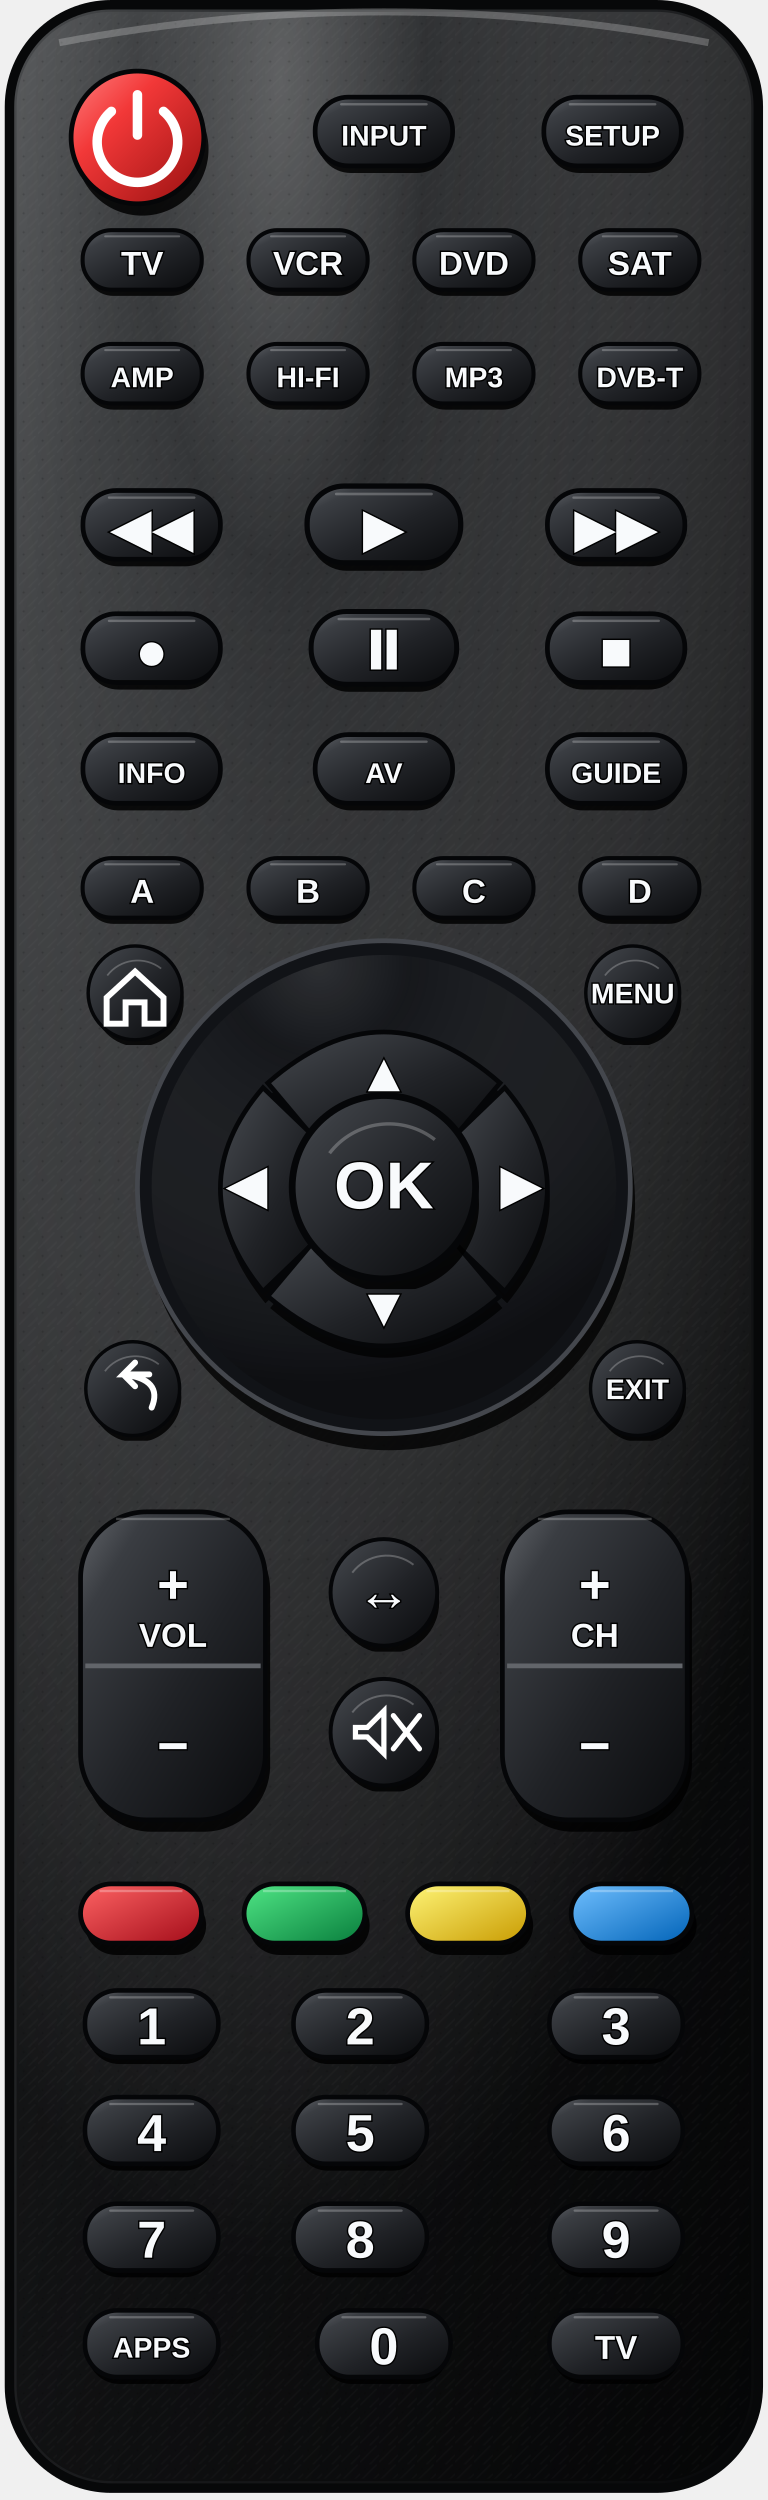
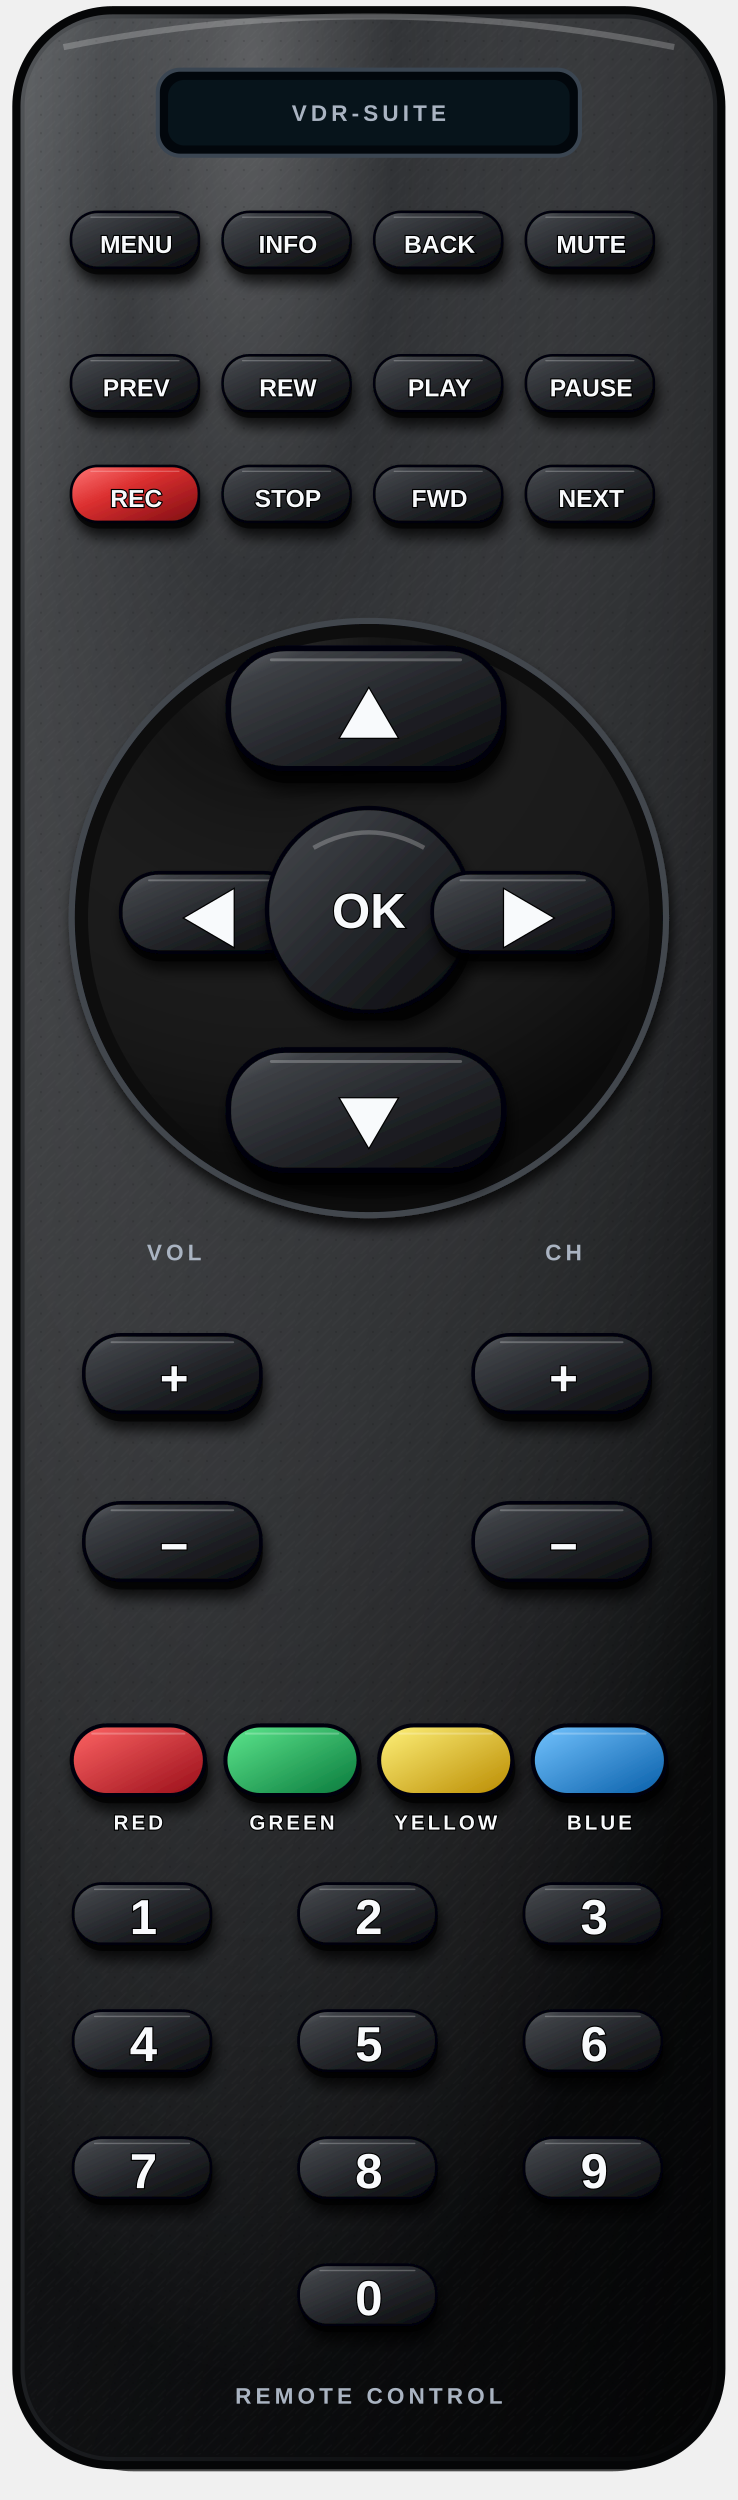
- <svg xmlns="http://www.w3.org/2000/svg" viewBox="0 0 324 1055" role="img" aria-label="Fotorealistische VDR-Fernbedienung">
+ <svg xmlns="http://www.w3.org/2000/svg" viewBox="0 0 360 1220" role="img" aria-label="Fotorealistische VDR-Fernbedienung">
  <defs>
-     <linearGradient id="b" x2="1" y2="1">
-       <stop stop-color="#4c4e50" />
-       <stop offset=".14" stop-color="#303234" />
-       <stop offset=".55" stop-color="#191a1c" />
-       <stop offset="1" stop-color="#08090a" />
-     </linearGradient>
-     <radialGradient id="g" cx=".36" cy=".02" r=".9">
-       <stop stop-color="#fff" stop-opacity=".24" />
-       <stop offset=".22" stop-color="#fff" stop-opacity=".04" />
-       <stop offset="1" stop-color="#000" stop-opacity=".4" />
+     <linearGradient id="shell" x2="1" y2="1">
+       <stop stop-color="#55585b" />
+       <stop offset=".14" stop-color="#303235" />
+       <stop offset=".58" stop-color="#17191c" />
+       <stop offset="1" stop-color="#070809" />
+     </linearGradient>
+     <radialGradient id="shine" cx=".33" cy=".02" r=".95">
+       <stop stop-color="#fff" stop-opacity=".23" />
+       <stop offset=".22" stop-color="#fff" stop-opacity=".045" />
+       <stop offset="1" stop-color="#000" stop-opacity=".42" />
    </radialGradient>
-     <linearGradient id="k" x2="1" y2="1">
-       <stop stop-color="#62656a" />
-       <stop offset=".18" stop-color="#3a3d42" />
-       <stop offset=".55" stop-color="#202226" />
-       <stop offset="1" stop-color="#090a0c" />
-     </linearGradient>
-     <linearGradient id="p" x2="1" y2="1">
-       <stop stop-color="#ff7f7f" />
-       <stop offset=".35" stop-color="#f23838" />
-       <stop offset="1" stop-color="#981010" />
-     </linearGradient>
-     <linearGradient id="r" x2="1" y2="1">
-       <stop stop-color="#ff6464" />
-       <stop offset="1" stop-color="#a30c19" />
-     </linearGradient>
-     <linearGradient id="n" x2="1" y2="1">
-       <stop stop-color="#50e786" />
-       <stop offset="1" stop-color="#087d3c" />
-     </linearGradient>
-     <linearGradient id="y" x2="1" y2="1">
-       <stop stop-color="#fff678" />
-       <stop offset="1" stop-color="#c89a00" />
-     </linearGradient>
-     <linearGradient id="u" x2="1" y2="1">
-       <stop stop-color="#71c0ff" />
-       <stop offset="1" stop-color="#0062b7" />
-     </linearGradient>
-     <pattern id="t" width="8" height="8" patternUnits="userSpaceOnUse">
-       <path d="M0 7 7 0M4 8 8 4" stroke="#fff" stroke-opacity=".02" stroke-width=".7" />
-       <circle cx="2" cy="2" r=".45" opacity=".16" />
+     <linearGradient id="key" x2="1" y2="1">
+       <stop stop-color="#686b70" />
+       <stop offset=".16" stop-color="#3d4045" />
+       <stop offset=".58" stop-color="#202226" />
+       <stop offset="1" stop-color="#08090b" />
+     </linearGradient>
+     <linearGradient id="keyRed" x2="1" y2="1">
+       <stop stop-color="#ff7777" />
+       <stop offset=".4" stop-color="#dc3030" />
+       <stop offset="1" stop-color="#7d0c12" />
+     </linearGradient>
+     <linearGradient id="red" x2="1" y2="1">
+       <stop stop-color="#ff6565" />
+       <stop offset="1" stop-color="#980d18" />
+     </linearGradient>
+     <linearGradient id="green" x2="1" y2="1">
+       <stop stop-color="#5ee88e" />
+       <stop offset="1" stop-color="#08783b" />
+     </linearGradient>
+     <linearGradient id="yellow" x2="1" y2="1">
+       <stop stop-color="#fff27b" />
+       <stop offset="1" stop-color="#b98a00" />
+     </linearGradient>
+     <linearGradient id="blue" x2="1" y2="1">
+       <stop stop-color="#74c4ff" />
+       <stop offset="1" stop-color="#075da8" />
+     </linearGradient>
+     <pattern id="texture" width="9" height="9" patternUnits="userSpaceOnUse">
+       <path d="M0 8 8 0M5 9 9 5" stroke="#fff" stroke-opacity=".018" stroke-width=".8" />
+       <circle cx="2" cy="2" r=".45" fill="#000" opacity=".18" />
    </pattern>
-     <symbol id="q" viewBox="0 0 60 34">
-       <rect x="2" y="5" width="56" height="28" rx="14" opacity=".85" />
-       <rect x="1" y="1" width="58" height="29" rx="14" fill="url(#k)" stroke="#050608" stroke-width="2" />
-       <path d="M12 4h36" stroke="#fff" stroke-opacity=".24" stroke-linecap="round" />
+     <filter id="shadow" x="-30%" y="-30%" width="160%" height="180%">
+       <feDropShadow dx="1.5" dy="5" stdDeviation="3" flood-color="#000" flood-opacity=".78" />
+     </filter>
+     <symbol id="button" viewBox="0 0 100 50">
+       <rect x="2" y="6" width="96" height="42" rx="20" fill="#000" opacity=".72" />
+       <rect x="1" y="1" width="96" height="42" rx="20" fill="url(#key)" stroke="#050608" stroke-width="2" />
+       <path d="M16 5H82" stroke="#fff" stroke-opacity=".24" stroke-linecap="round" />
    </symbol>
-     <symbol id="c" viewBox="0 0 60 60">
-       <circle cx="32" cy="35" r="26" opacity=".85" />
-       <circle cx="30" cy="30" r="27" fill="url(#k)" stroke="#050608" stroke-width="2" />
-       <path d="M14 20a22 22 0 0 1 31-4" fill="none" stroke="#fff" stroke-opacity=".24" />
+     <symbol id="button-red" viewBox="0 0 100 50">
+       <rect x="2" y="6" width="96" height="42" rx="20" fill="#000" opacity=".72" />
+       <rect x="1" y="1" width="96" height="42" rx="20" fill="url(#keyRed)" stroke="#050608" stroke-width="2" />
+       <path d="M16 5H82" stroke="#fff" stroke-opacity=".24" stroke-linecap="round" />
    </symbol>
-     <style>.l{fill:#f8fafc;font-family:Arial,sans-serif;font-weight:700;text-anchor:middle;dominant-baseline:middle;paint-order:stroke;stroke:#000;stroke-width:1.2}.s{font-size:14px}.x{font-size:12px}.d{font-size:22px}.z{font-size:23px}.o{font-size:28px}</style>
+     <symbol id="circle" viewBox="0 0 100 100">
+       <circle cx="52" cy="56" r="46" fill="#000" opacity=".72" />
+       <circle cx="50" cy="50" r="46" fill="url(#key)" stroke="#050608" stroke-width="2" />
+       <path d="M25 22Q50 8 75 22" fill="none" stroke="#fff" stroke-opacity=".24" stroke-width="2" />
+     </symbol>
+     <style>
+     .label{fill:#f8fafc;font-family:Arial,sans-serif;font-weight:700;text-anchor:middle;dominant-baseline:middle;paint-order:stroke;stroke:#000;stroke-width:1.1}
+     .small{font-size:12px} .large{font-size:24px}
+     .tiny{font-size:10px;letter-spacing:1.5px}
+     .sub{fill:#aab4c2;font-family:Arial,sans-serif;font-size:11px;font-weight:700;text-anchor:middle;letter-spacing:2px}
+     .icon{fill:#f8fafc;stroke:#000;stroke-width:1.2;paint-order:stroke}
+   </style>
  </defs>
-   <rect x="12" y="17" width="300" height="1032" rx="43" opacity=".65" />
-   <rect x="4" y="2" width="316" height="1048" rx="43" fill="url(#b)" stroke="#070809" stroke-width="4" />
-   <rect x="7" y="5" width="310" height="1042" rx="40" fill="url(#g)" />
-   <rect x="8" y="6" width="308" height="1040" rx="39" fill="url(#t)" />
-   <path d="M25 18Q162-8 299 18" fill="none" stroke="#fff" stroke-opacity=".23" stroke-width="3" />
-   <circle cx="60" cy="63" r="28" opacity=".84" />
-   <circle cx="58" cy="58" r="28" fill="url(#p)" stroke="#050608" stroke-width="2" />
-   <path d="M58 40v17M47 47a17 17 0 1 0 22 0" fill="none" stroke="#fff" stroke-width="4" stroke-linecap="round" />
-   <use href="#q" x="126" y="40" width="72" height="34" />
-   <text class="l x" x="162.0" y="58.0">INPUT</text>
-   <use href="#q" x="226" y="40" width="65" height="34" />
-   <text class="l x" x="258.5" y="58.0">SETUP</text>
-   <use href="#q" x="34" y="95" width="52" height="32" />
-   <text class="l s" x="60.0" y="112.0">TV</text>
-   <use href="#q" x="104" y="95" width="52" height="32" />
-   <text class="l s" x="130.0" y="112.0">VCR</text>
-   <use href="#q" x="174" y="95" width="52" height="32" />
-   <text class="l s" x="200.0" y="112.0">DVD</text>
-   <use href="#q" x="244" y="95" width="52" height="32" />
-   <text class="l s" x="270.0" y="112.0">SAT</text>
-   <use href="#q" x="34" y="143" width="52" height="32" />
-   <text class="l x" x="60.0" y="160.0">AMP</text>
-   <use href="#q" x="104" y="143" width="52" height="32" />
-   <text class="l x" x="130.0" y="160.0">HI-FI</text>
-   <use href="#q" x="174" y="143" width="52" height="32" />
-   <text class="l x" x="200.0" y="160.0">MP3</text>
-   <use href="#q" x="244" y="143" width="52" height="32" />
-   <text class="l x" x="270.0" y="160.0">DVB-T</text>
-   <use href="#q" x="34" y="204" width="60" height="38" />
-   <text class="l z" x="64.0" y="224.0">◀◀</text>
-   <use href="#q" x="117" y="204" width="90" height="38" />
-   <text class="l z" x="162.0" y="224.0">▶</text>
-   <use href="#q" x="230" y="204" width="60" height="38" />
-   <text class="l z" x="260.0" y="224.0">▶▶</text>
-   <use href="#q" x="34" y="257" width="60" height="36" />
-   <text class="l z" x="64.0" y="276.0">●</text>
-   <use href="#q" x="122" y="257" width="80" height="36" />
-   <text class="l z" x="162.0" y="276.0">Ⅱ</text>
-   <use href="#q" x="230" y="257" width="60" height="36" />
-   <text class="l z" x="260.0" y="276.0">■</text>
-   <use href="#q" x="34" y="309" width="60" height="34" />
-   <text class="l x" x="64.0" y="327.0">INFO</text>
-   <use href="#q" x="122" y="309" width="80" height="34" />
-   <text class="l x" x="162.0" y="327.0">AV</text>
-   <use href="#q" x="230" y="309" width="60" height="34" />
-   <text class="l x" x="260.0" y="327.0">GUIDE</text>
-   <use href="#q" x="34" y="360" width="52" height="32" />
-   <text class="l s" x="60.0" y="377.0">A</text>
-   <use href="#q" x="104" y="360" width="52" height="32" />
-   <text class="l s" x="130.0" y="377.0">B</text>
-   <use href="#q" x="174" y="360" width="52" height="32" />
-   <text class="l s" x="200.0" y="377.0">C</text>
-   <use href="#q" x="244" y="360" width="52" height="32" />
-   <text class="l s" x="270.0" y="377.0">D</text>
-   <use href="#c" x="35.0" y="397.0" width="44" height="44" />
-   <path d="M45 421l12-11 12 11v11h-8v-9h-8v9h-8z" fill="none" stroke="#fff" stroke-width="2.5" />
-   <use href="#c" x="245.0" y="397.0" width="44" height="44" />
-   <text class="l x" x="267" y="420">MENU</text>
-   <circle cx="164" cy="508" r="104" opacity=".78" />
-   <circle cx="162" cy="501" r="104" fill="#111317" stroke="#44474d" stroke-width="2" />
-   <circle cx="162" cy="501" r="98" fill="url(#g)" opacity=".5" />
-   <path d="M113 457Q162 414 211 457l-21 25q-28-20-56 0z" transform="translate(1 5)" opacity=".76" />
-   <path d="M113 457Q162 414 211 457l-21 25q-28-20-56 0z" fill="url(#k)" stroke="#050608" stroke-width="2" />
-   <text class="l z" x="162" y="454">▲</text>
-   <path d="M111 459l26 25q-16 17 0 36l-26 25q-36-44 0-86z" transform="translate(1 5)" opacity=".76" />
-   <path d="M111 459l26 25q-16 17 0 36l-26 25q-36-44 0-86z" fill="url(#k)" stroke="#050608" stroke-width="2" />
-   <text class="l z" x="104" y="501">◀</text>
-   <path d="M213 459l-26 25q16 17 0 36l26 25q36-44 0-86z" transform="translate(1 5)" opacity=".76" />
-   <path d="M213 459l-26 25q16 17 0 36l26 25q36-44 0-86z" fill="url(#k)" stroke="#050608" stroke-width="2" />
-   <text class="l z" x="220" y="501">▶</text>
-   <path d="M113 547q49 42 98 0l-21-25q-28 20-56 0z" transform="translate(1 5)" opacity=".76" />
-   <path d="M113 547q49 42 98 0l-21-25q-28 20-56 0z" fill="url(#k)" stroke="#050608" stroke-width="2" />
-   <text class="l z" x="162" y="553">▼</text>
-   <use href="#c" x="119.0" y="458.0" width="86" height="86" />
-   <text class="l o" x="162" y="502">OK</text>
-   <use href="#c" x="34.0" y="564.0" width="44" height="44" />
-   <path d="M63 580H52l5-5m-5 5 5 5m-5-5q17 2 12 14" fill="none" stroke="#fff" stroke-width="2.5" stroke-linecap="round" />
-   <use href="#c" x="247.0" y="564.0" width="44" height="44" />
-   <text class="l x" x="269" y="587">EXIT</text>
-   <rect x="36" y="643" width="78" height="130" rx="28" opacity=".84" />
-   <rect x="34" y="638" width="78" height="130" rx="28" fill="url(#k)" stroke="#050608" stroke-width="2" />
-   <path d="M49 641h48" stroke="#fff" stroke-opacity=".23" />
-   <line x1="36" y1="703" x2="110" y2="703" stroke="#62656a" stroke-width="2" />
-   <text class="l z" x="73" y="670">+</text>
-   <text class="l s" x="73" y="691">VOL</text>
-   <text class="l z" x="73" y="738">−</text>
-   <rect x="214" y="643" width="78" height="130" rx="28" opacity=".84" />
-   <rect x="212" y="638" width="78" height="130" rx="28" fill="url(#k)" stroke="#050608" stroke-width="2" />
-   <path d="M227 641h48" stroke="#fff" stroke-opacity=".23" />
-   <line x1="214" y1="703" x2="288" y2="703" stroke="#62656a" stroke-width="2" />
-   <text class="l z" x="251" y="670">+</text>
-   <text class="l s" x="251" y="691">CH</text>
-   <text class="l z" x="251" y="738">−</text>
-   <use href="#c" x="137.0" y="647.0" width="50" height="50" />
-   <text class="l z" x="162" y="673">↔</text>
-   <use href="#c" x="137.0" y="706.0" width="50" height="50" />
-   <path d="M150 729h5l7-7v18l-7-7h-5zm16-5 11 14m0-14-11 14" fill="none" stroke="#fff" stroke-width="2.2" stroke-linecap="round" />
-   <rect x="36" y="800" width="51" height="25" rx="13" opacity=".84" />
-   <rect x="34" y="795" width="51" height="25" rx="13" fill="url(#r)" stroke="#050608" stroke-width="2" />
-   <path d="M42 798h35" stroke="#fff" stroke-opacity=".28" />
-   <rect x="105" y="800" width="51" height="25" rx="13" opacity=".84" />
-   <rect x="103" y="795" width="51" height="25" rx="13" fill="url(#n)" stroke="#050608" stroke-width="2" />
-   <path d="M111 798h35" stroke="#fff" stroke-opacity=".28" />
-   <rect x="174" y="800" width="51" height="25" rx="13" opacity=".84" />
-   <rect x="172" y="795" width="51" height="25" rx="13" fill="url(#y)" stroke="#050608" stroke-width="2" />
-   <path d="M180 798h35" stroke="#fff" stroke-opacity=".28" />
-   <rect x="243" y="800" width="51" height="25" rx="13" opacity=".84" />
-   <rect x="241" y="795" width="51" height="25" rx="13" fill="url(#u)" stroke="#050608" stroke-width="2" />
-   <path d="M249 798h35" stroke="#fff" stroke-opacity=".28" />
-   <use href="#q" x="34" y="839" width="60" height="33" />
-   <text class="l d" x="64.0" y="856.5">1</text>
-   <use href="#q" x="122" y="839" width="60" height="33" />
-   <text class="l d" x="152.0" y="856.5">2</text>
-   <use href="#q" x="230" y="839" width="60" height="33" />
-   <text class="l d" x="260.0" y="856.5">3</text>
-   <use href="#q" x="34" y="884" width="60" height="33" />
-   <text class="l d" x="64.0" y="901.5">4</text>
-   <use href="#q" x="122" y="884" width="60" height="33" />
-   <text class="l d" x="152.0" y="901.5">5</text>
-   <use href="#q" x="230" y="884" width="60" height="33" />
-   <text class="l d" x="260.0" y="901.5">6</text>
-   <use href="#q" x="34" y="929" width="60" height="33" />
-   <text class="l d" x="64.0" y="946.5">7</text>
-   <use href="#q" x="122" y="929" width="60" height="33" />
-   <text class="l d" x="152.0" y="946.5">8</text>
-   <use href="#q" x="230" y="929" width="60" height="33" />
-   <text class="l d" x="260.0" y="946.5">9</text>
-   <use href="#q" x="34" y="974" width="60" height="33" />
-   <text class="l x" x="64.0" y="991.5">APPS</text>
-   <use href="#q" x="122" y="974" width="80" height="33" />
-   <text class="l d" x="162.0" y="991.5">0</text>
-   <use href="#q" x="230" y="974" width="60" height="33" />
-   <text class="l s" x="260.0" y="991.5">TV</text>
+   <rect x="18" y="18" width="328" height="1188" rx="47" fill="#000" opacity=".68" />
+   <rect x="8" y="5" width="344" height="1198" rx="47" fill="url(#shell)" stroke="#050607" stroke-width="4" />
+   <rect x="12" y="9" width="336" height="1190" rx="43" fill="url(#shine)" />
+   <rect x="13" y="10" width="334" height="1188" rx="42" fill="url(#texture)" />
+   <path d="M31 23Q180-7 329 23" fill="none" stroke="#fff" stroke-opacity=".22" stroke-width="3" />
+   <rect x="77" y="34" width="206" height="42" rx="11" fill="#02070c" stroke="#3b4652" stroke-width="2" />
+   <rect x="82" y="39" width="196" height="32" rx="8" fill="#07141b" />
+   <text class="sub" x="180" y="59">VDR-SUITE</text>
+   <g filter="url(#shadow)">
+     <use href="#button" x="34" y="98" width="65" height="42" />
+     <text class="label small" x="66.5" y="120">MENU</text>
+   </g>
+   <g filter="url(#shadow)">
+     <use href="#button" x="108" y="98" width="65" height="42" />
+     <text class="label small" x="140.5" y="120">INFO</text>
+   </g>
+   <g filter="url(#shadow)">
+     <use href="#button" x="182" y="98" width="65" height="42" />
+     <text class="label small" x="214.5" y="120">BACK</text>
+   </g>
+   <g filter="url(#shadow)">
+     <use href="#button" x="256" y="98" width="65" height="42" />
+     <text class="label small" x="288.5" y="120">MUTE</text>
+   </g>
+   <g filter="url(#shadow)">
+     <use href="#button" x="34" y="168" width="65" height="42" />
+     <text class="label small" x="66.5" y="190">PREV</text>
+   </g>
+   <g filter="url(#shadow)">
+     <use href="#button" x="108" y="168" width="65" height="42" />
+     <text class="label small" x="140.5" y="190">REW</text>
+   </g>
+   <g filter="url(#shadow)">
+     <use href="#button" x="182" y="168" width="65" height="42" />
+     <text class="label small" x="214.5" y="190">PLAY</text>
+   </g>
+   <g filter="url(#shadow)">
+     <use href="#button" x="256" y="168" width="65" height="42" />
+     <text class="label small" x="288.5" y="190">PAUSE</text>
+   </g>
+   <g filter="url(#shadow)">
+     <use href="#button-red" x="34" y="222" width="65" height="42" />
+     <text class="label small" x="66.5" y="244">REC</text>
+   </g>
+   <g filter="url(#shadow)">
+     <use href="#button" x="108" y="222" width="65" height="42" />
+     <text class="label small" x="140.5" y="244">STOP</text>
+   </g>
+   <g filter="url(#shadow)">
+     <use href="#button" x="182" y="222" width="65" height="42" />
+     <text class="label small" x="214.5" y="244">FWD</text>
+   </g>
+   <g filter="url(#shadow)">
+     <use href="#button" x="256" y="222" width="65" height="42" />
+     <text class="label small" x="288.5" y="244">NEXT</text>
+   </g>
+   <circle cx="180" cy="448" r="145" fill="#07090c" stroke="#42464d" stroke-width="3" filter="url(#shadow)" />
+   <circle cx="180" cy="448" r="137" fill="url(#shine)" opacity=".55" />
+   <g filter="url(#shadow)">
+     <use href="#button" x="110" y="314" width="140" height="72" />
+   </g>
+   <polygon class="icon" points="180.0,336.0 166.0,360.0 194.0,360.0" />
+   <g filter="url(#shadow)">
+     <use href="#button" x="58" y="386" width="92" height="124" />
+   </g>
+   <polygon class="icon" points="90.0,448.0 114.0,434.0 114.0,462.0" />
+   <g filter="url(#shadow)">
+     <use href="#circle" x="126" y="390" width="108" height="108" />
+     <text class="label large" x="180.0" y="446.0">OK</text>
+   </g>
+   <g filter="url(#shadow)">
+     <use href="#button" x="210" y="386" width="92" height="124" />
+   </g>
+   <polygon class="icon" points="270.0,448.0 246.0,434.0 246.0,462.0" />
+   <g filter="url(#shadow)">
+     <use href="#button" x="110" y="510" width="140" height="72" />
+   </g>
+   <polygon class="icon" points="180.0,560.0 166.0,536.0 194.0,536.0" />
+   <text class="sub" x="85" y="615">VOL</text>
+   <text class="sub" x="275" y="615">CH</text>
+   <g filter="url(#shadow)">
+     <use href="#button" x="40" y="632" width="90" height="82" />
+     <text class="label large" x="85.0" y="674.0">+</text>
+   </g>
+   <g filter="url(#shadow)">
+     <use href="#button" x="40" y="714" width="90" height="82" />
+     <text class="label large" x="85.0" y="756.0">−</text>
+   </g>
+   <g filter="url(#shadow)">
+     <use href="#button" x="230" y="632" width="90" height="82" />
+     <text class="label large" x="275.0" y="674.0">+</text>
+   </g>
+   <g filter="url(#shadow)">
+     <use href="#button" x="230" y="714" width="90" height="82" />
+     <text class="label large" x="275.0" y="756.0">−</text>
+   </g>
+   <g filter="url(#shadow)">
+     <rect x="36.5" y="846" width="65" height="34" rx="17" fill="#000" opacity=".72" />
+     <rect x="35" y="842" width="65" height="34" rx="17" fill="url(#red)" stroke="#050608" stroke-width="2" />
+     <path d="M45 846H90" stroke="#fff" stroke-opacity=".24" stroke-linecap="round" />
+   </g>
+   <g filter="url(#shadow)">
+     <rect x="111.5" y="846" width="65" height="34" rx="17" fill="#000" opacity=".72" />
+     <rect x="110" y="842" width="65" height="34" rx="17" fill="url(#green)" stroke="#050608" stroke-width="2" />
+     <path d="M120 846H165" stroke="#fff" stroke-opacity=".24" stroke-linecap="round" />
+   </g>
+   <g filter="url(#shadow)">
+     <rect x="186.5" y="846" width="65" height="34" rx="17" fill="#000" opacity=".72" />
+     <rect x="185" y="842" width="65" height="34" rx="17" fill="url(#yellow)" stroke="#050608" stroke-width="2" />
+     <path d="M195 846H240" stroke="#fff" stroke-opacity=".24" stroke-linecap="round" />
+   </g>
+   <g filter="url(#shadow)">
+     <rect x="261.5" y="846" width="65" height="34" rx="17" fill="#000" opacity=".72" />
+     <rect x="260" y="842" width="65" height="34" rx="17" fill="url(#blue)" stroke="#050608" stroke-width="2" />
+     <path d="M270 846H315" stroke="#fff" stroke-opacity=".24" stroke-linecap="round" />
+   </g>
+   <text class="label tiny" x="67.5" y="890">RED</text>
+   <text class="label tiny" x="142.5" y="890">GREEN</text>
+   <text class="label tiny" x="217.5" y="890">YELLOW</text>
+   <text class="label tiny" x="292.5" y="890">BLUE</text>
+   <g filter="url(#shadow)">
+     <use href="#button" x="35" y="912" width="70" height="48" />
+     <text class="label large" x="70.0" y="937.0">1</text>
+   </g>
+   <g filter="url(#shadow)">
+     <use href="#button" x="145" y="912" width="70" height="48" />
+     <text class="label large" x="180.0" y="937.0">2</text>
+   </g>
+   <g filter="url(#shadow)">
+     <use href="#button" x="255" y="912" width="70" height="48" />
+     <text class="label large" x="290.0" y="937.0">3</text>
+   </g>
+   <g filter="url(#shadow)">
+     <use href="#button" x="35" y="974" width="70" height="48" />
+     <text class="label large" x="70.0" y="999.0">4</text>
+   </g>
+   <g filter="url(#shadow)">
+     <use href="#button" x="145" y="974" width="70" height="48" />
+     <text class="label large" x="180.0" y="999.0">5</text>
+   </g>
+   <g filter="url(#shadow)">
+     <use href="#button" x="255" y="974" width="70" height="48" />
+     <text class="label large" x="290.0" y="999.0">6</text>
+   </g>
+   <g filter="url(#shadow)">
+     <use href="#button" x="35" y="1036" width="70" height="48" />
+     <text class="label large" x="70.0" y="1061.0">7</text>
+   </g>
+   <g filter="url(#shadow)">
+     <use href="#button" x="145" y="1036" width="70" height="48" />
+     <text class="label large" x="180.0" y="1061.0">8</text>
+   </g>
+   <g filter="url(#shadow)">
+     <use href="#button" x="255" y="1036" width="70" height="48" />
+     <text class="label large" x="290.0" y="1061.0">9</text>
+   </g>
+   <g filter="url(#shadow)">
+     <use href="#button" x="145" y="1098" width="70" height="48" />
+     <text class="label large" x="180.0" y="1123.0">0</text>
+   </g>
+   <text class="sub" x="180" y="1173">REMOTE CONTROL</text>
</svg>
